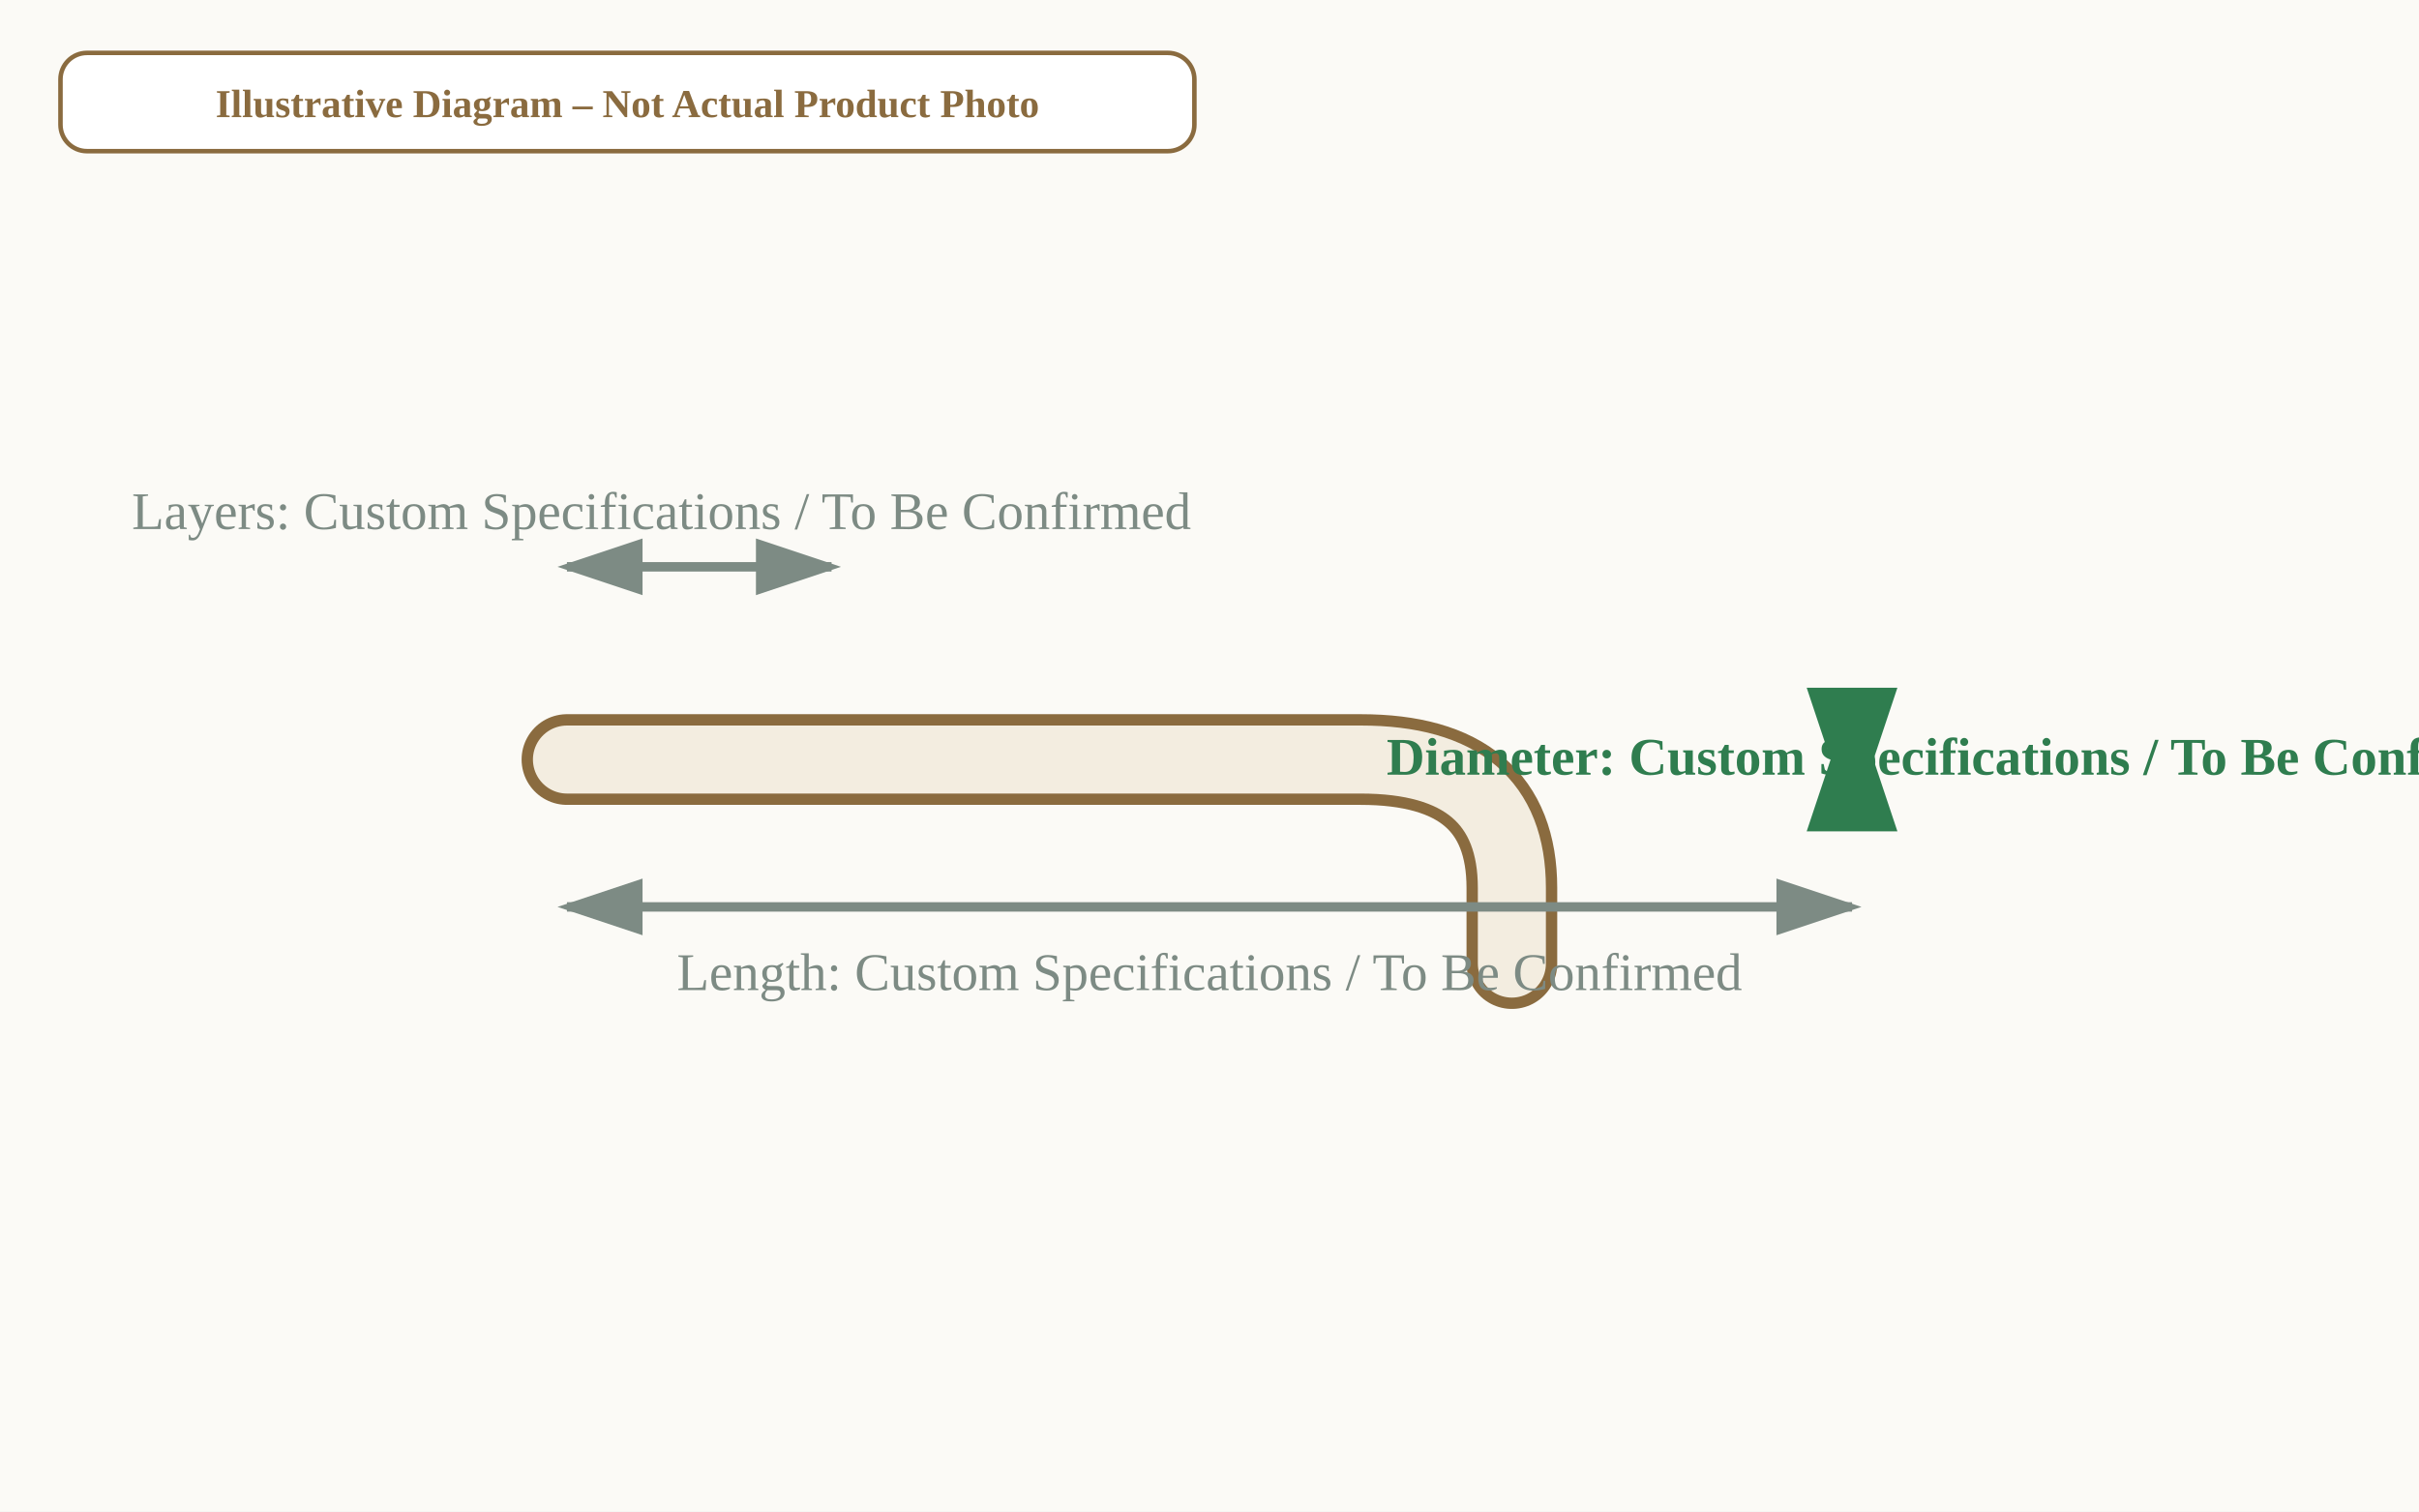
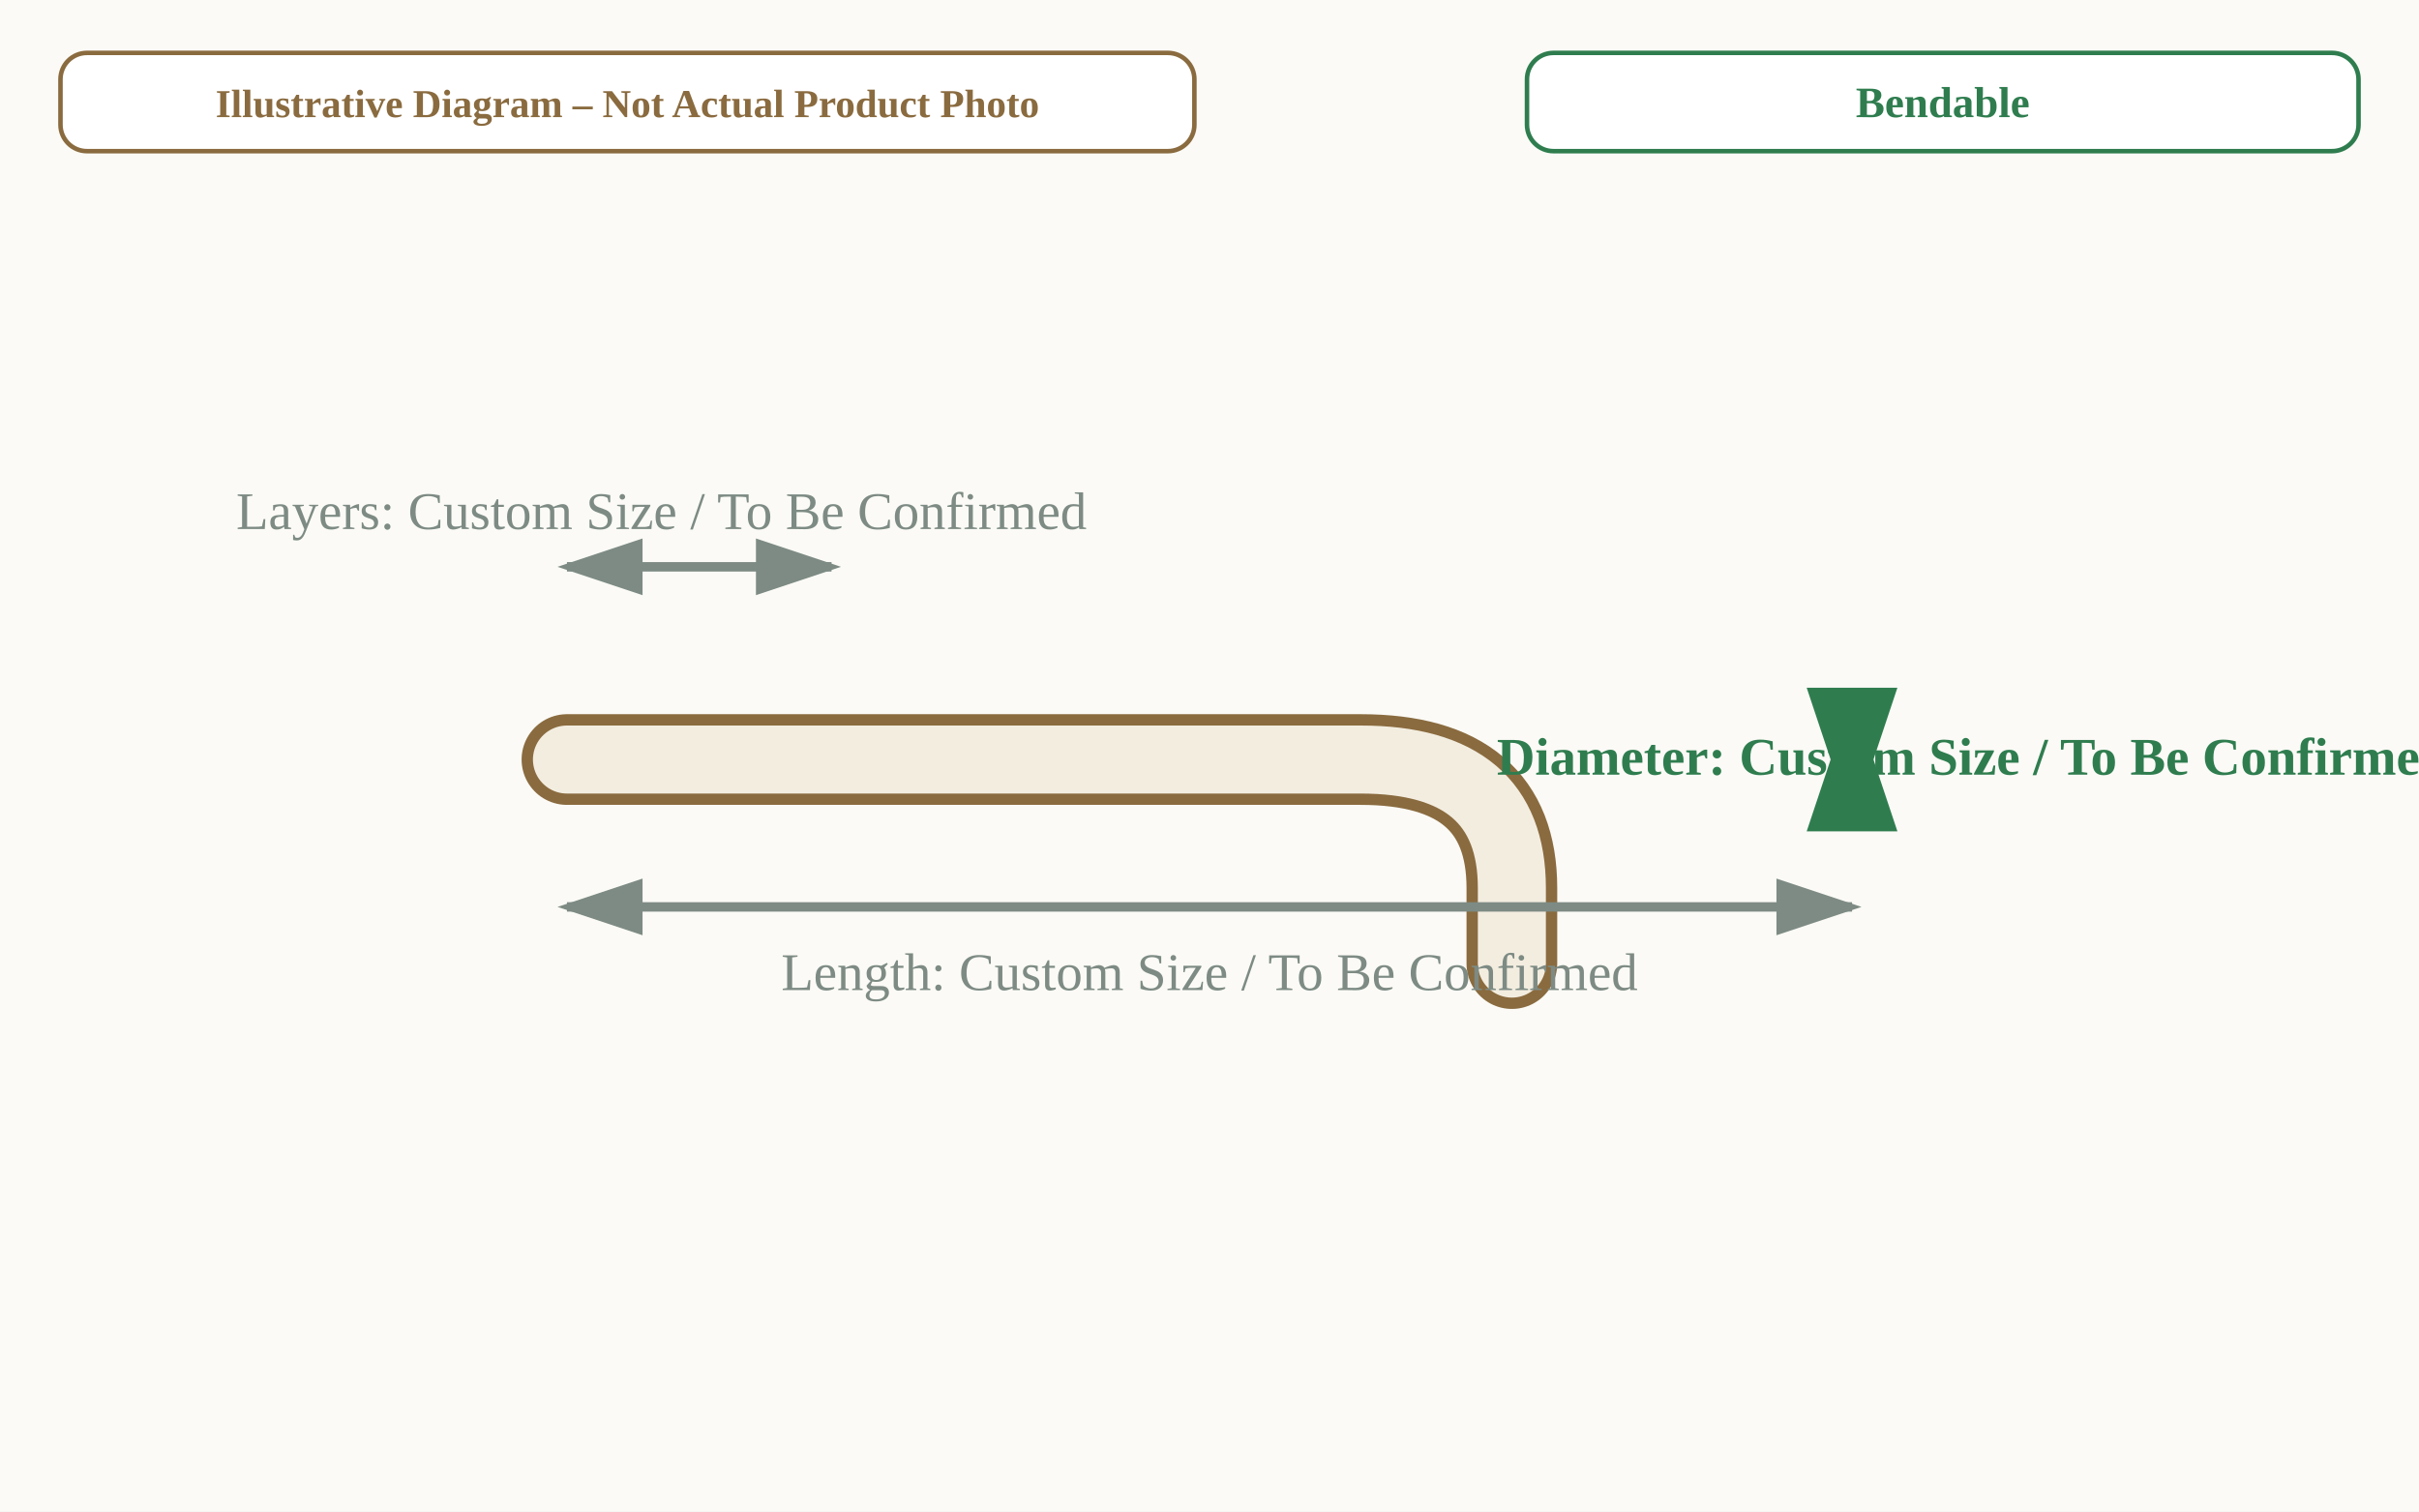
<svg xmlns="http://www.w3.org/2000/svg" viewBox="0 0 640 400" width="100%" style="max-width:620px" role="img" aria-label="dimension diagram with arrows">
  <defs>
    <marker id="arw-F07-1-g" markerWidth="10" markerHeight="10" refX="8" refY="3" orient="auto-start-reverse" markerUnits="strokeWidth">
      <path d="M0,0 L0,6 L9,3 z" fill="#2f7d4f" />
    </marker>
    <marker id="arw-F07-1-a" markerWidth="10" markerHeight="10" refX="8" refY="3" orient="auto-start-reverse" markerUnits="strokeWidth">
      <path d="M0,0 L0,6 L9,3 z" fill="#7d8b84" />
    </marker>
  </defs>
  <rect width="640" height="400" fill="#fbfaf6" />
  <rect x="16" y="14" width="300" height="26" rx="7" fill="#fff" stroke="#8a6b3f" stroke-width="1.2" />
  <text x="166" y="31" text-anchor="middle" font-size="10.5" font-weight="700" fill="#8a6b3f">Illustrative Diagram – Not Actual Product Photo</text>
+   <rect x="404" y="14" width="220" height="26" rx="7" fill="#fff" stroke="#2f7d4f" stroke-width="1.2" />
+   <text x="514" y="31" text-anchor="middle" font-size="11.5" font-weight="700" fill="#2f7d4f">Bendable</text>
  <path d="M150 201 L360 201 q40 0 40 34 l0 20" fill="none" stroke="#8a6b3f" stroke-width="24" stroke-linecap="round" />
  <path d="M150 201 L360 201 q40 0 40 34 l0 20" fill="none" stroke="#f3ede0" stroke-width="18" stroke-linecap="round" />
  <line x1="150" y1="240" x2="490" y2="240" stroke="#7d8b84" stroke-width="2.5" marker-start="url(#arw-F07-1-a)" marker-end="url(#arw-F07-1-a)" />
-   <text x="320" y="262" text-anchor="middle" font-size="14" font-weight="500" fill="#7d8b84">Length: Custom Specifications / To Be Confirmed</text>
+   <text x="320" y="262" text-anchor="middle" font-size="14" font-weight="500" fill="#7d8b84">Length: Custom Size / To Be Confirmed</text>
  <line x1="490" y1="188" x2="490" y2="214" stroke="#2f7d4f" stroke-width="4" marker-start="url(#arw-F07-1-g)" marker-end="url(#arw-F07-1-g)" />
-   <text x="522" y="205" text-anchor="middle" font-size="14" font-weight="700" fill="#2f7d4f">Diameter: Custom Specifications / To Be Confirmed</text>
+   <text x="522" y="205" text-anchor="middle" font-size="14" font-weight="700" fill="#2f7d4f">Diameter: Custom Size / To Be Confirmed</text>
  <line x1="150" y1="150" x2="220" y2="150" stroke="#7d8b84" stroke-width="2.5" marker-start="url(#arw-F07-1-a)" marker-end="url(#arw-F07-1-a)" />
-   <text x="175" y="140" text-anchor="middle" font-size="14" font-weight="500" fill="#7d8b84">Layers: Custom Specifications / To Be Confirmed</text>
+   <text x="175" y="140" text-anchor="middle" font-size="14" font-weight="500" fill="#7d8b84">Layers: Custom Size / To Be Confirmed</text>
</svg>
